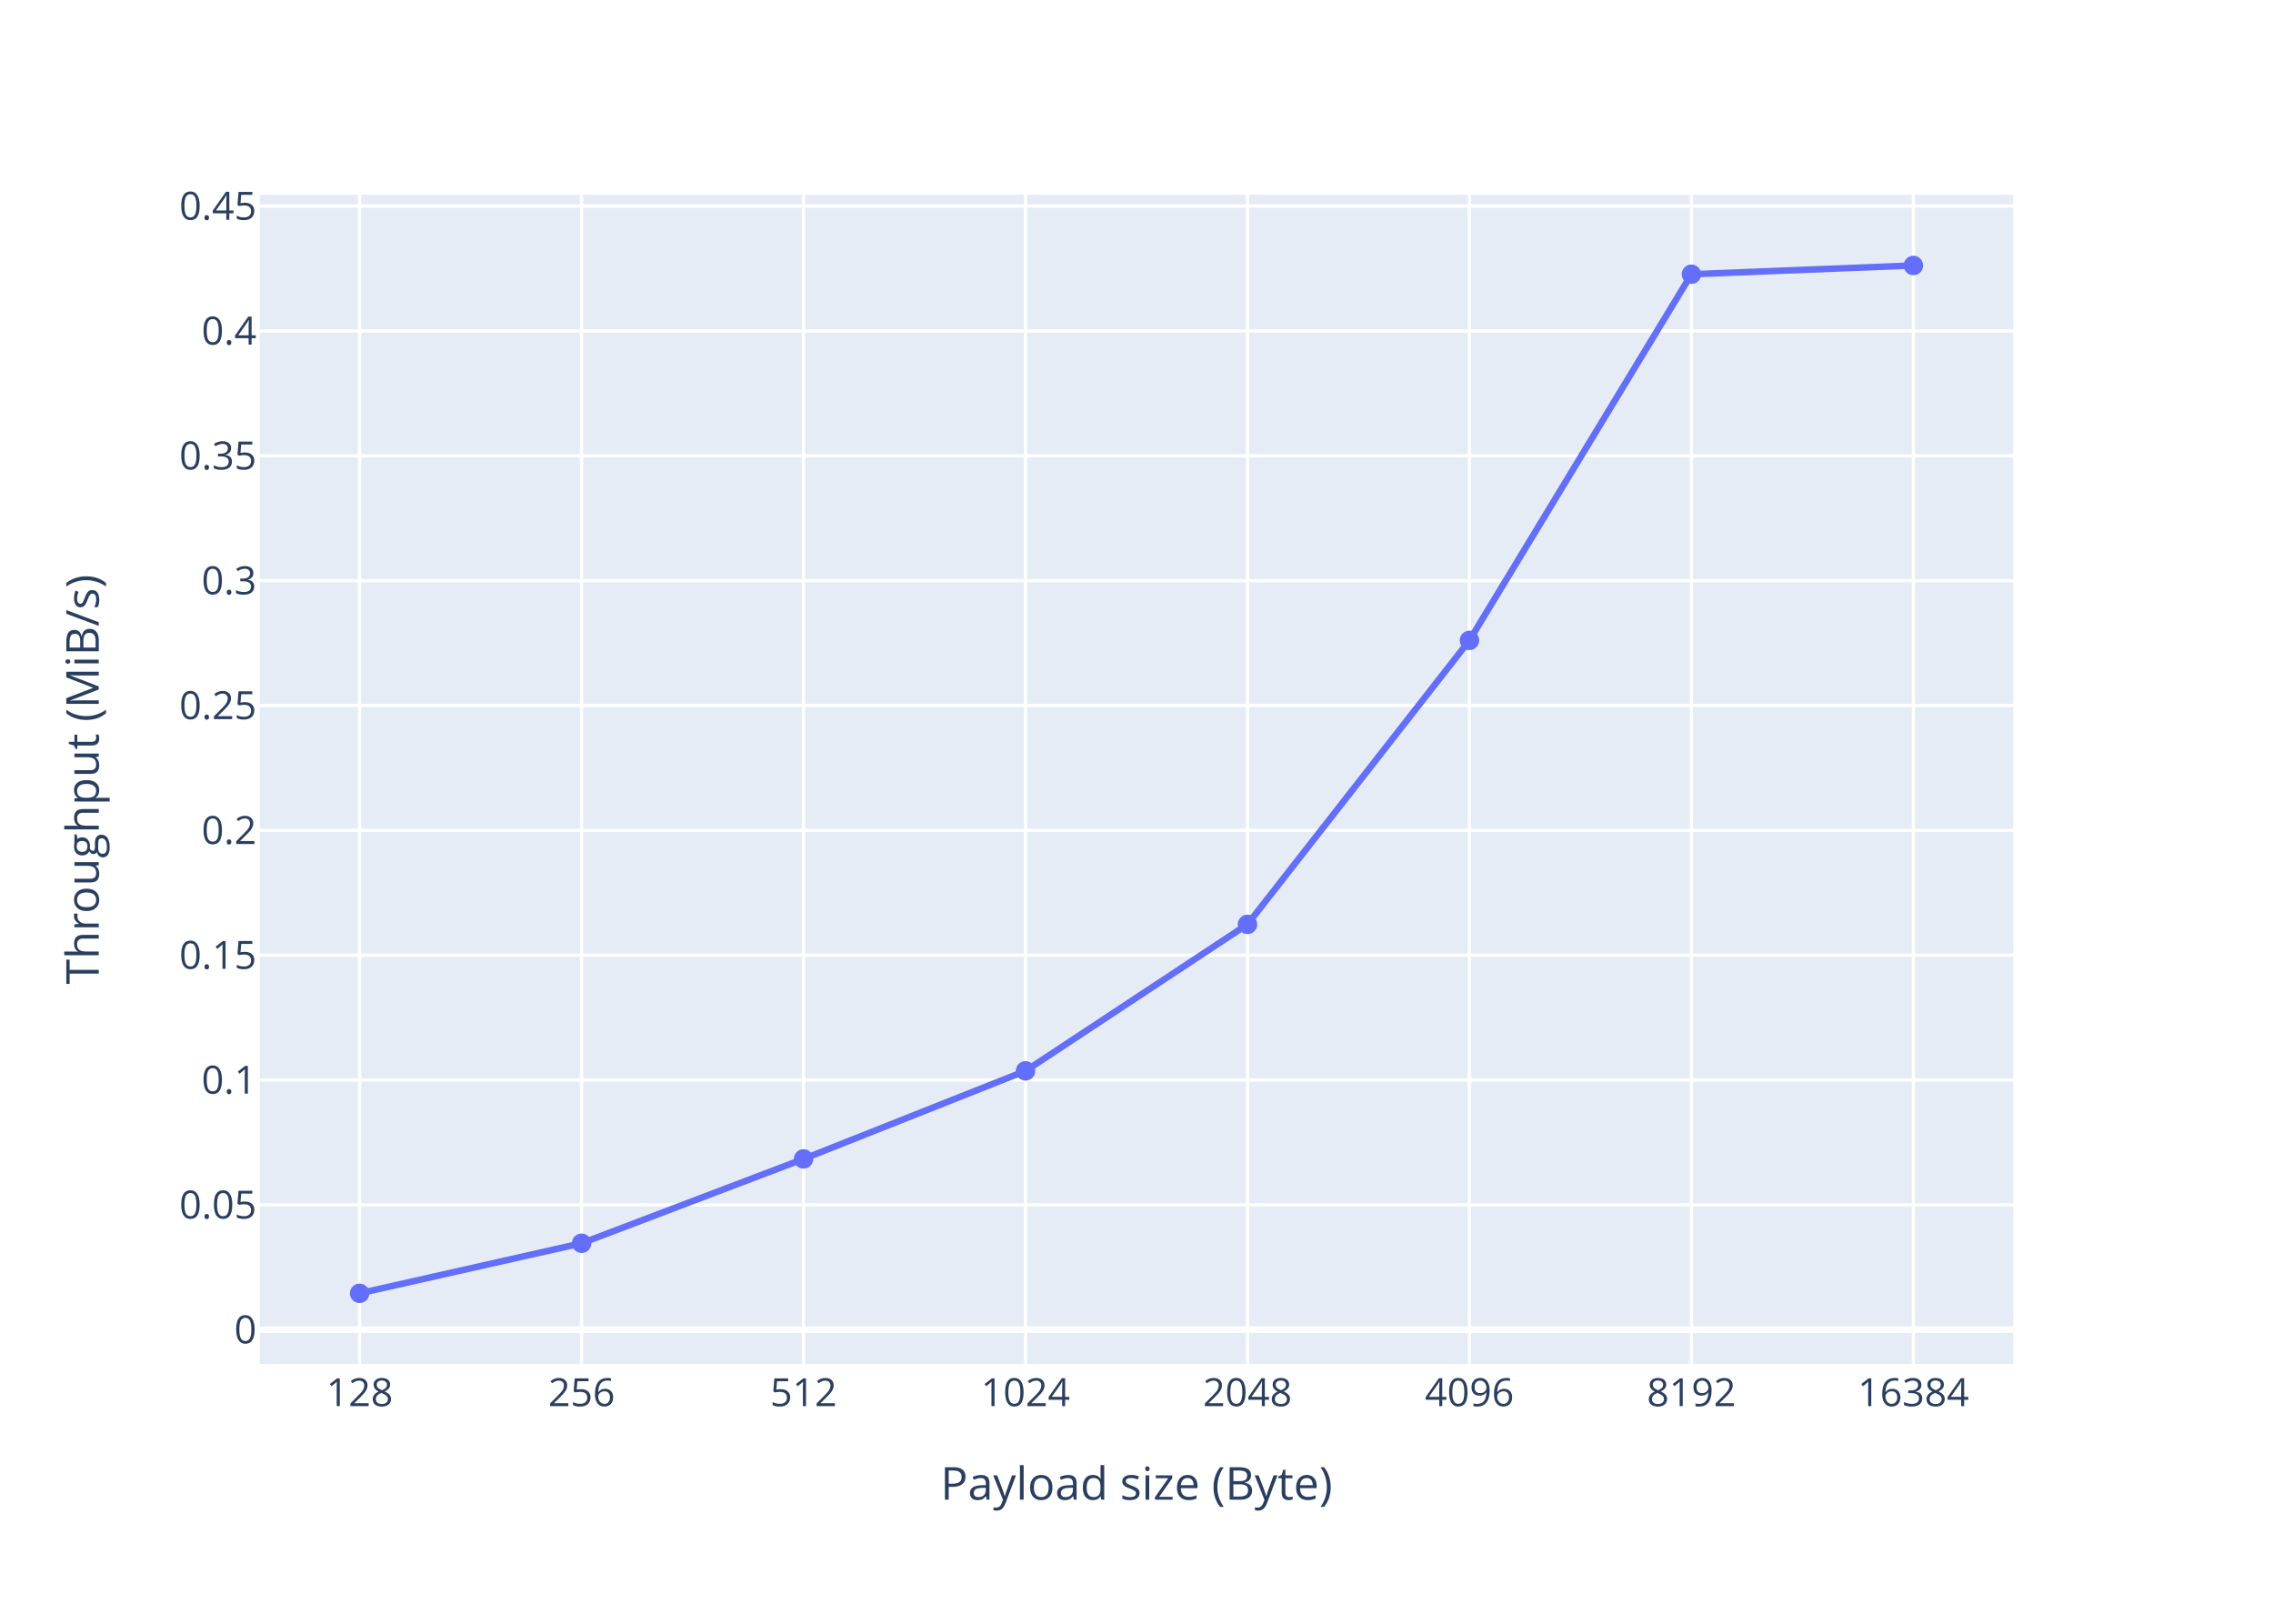
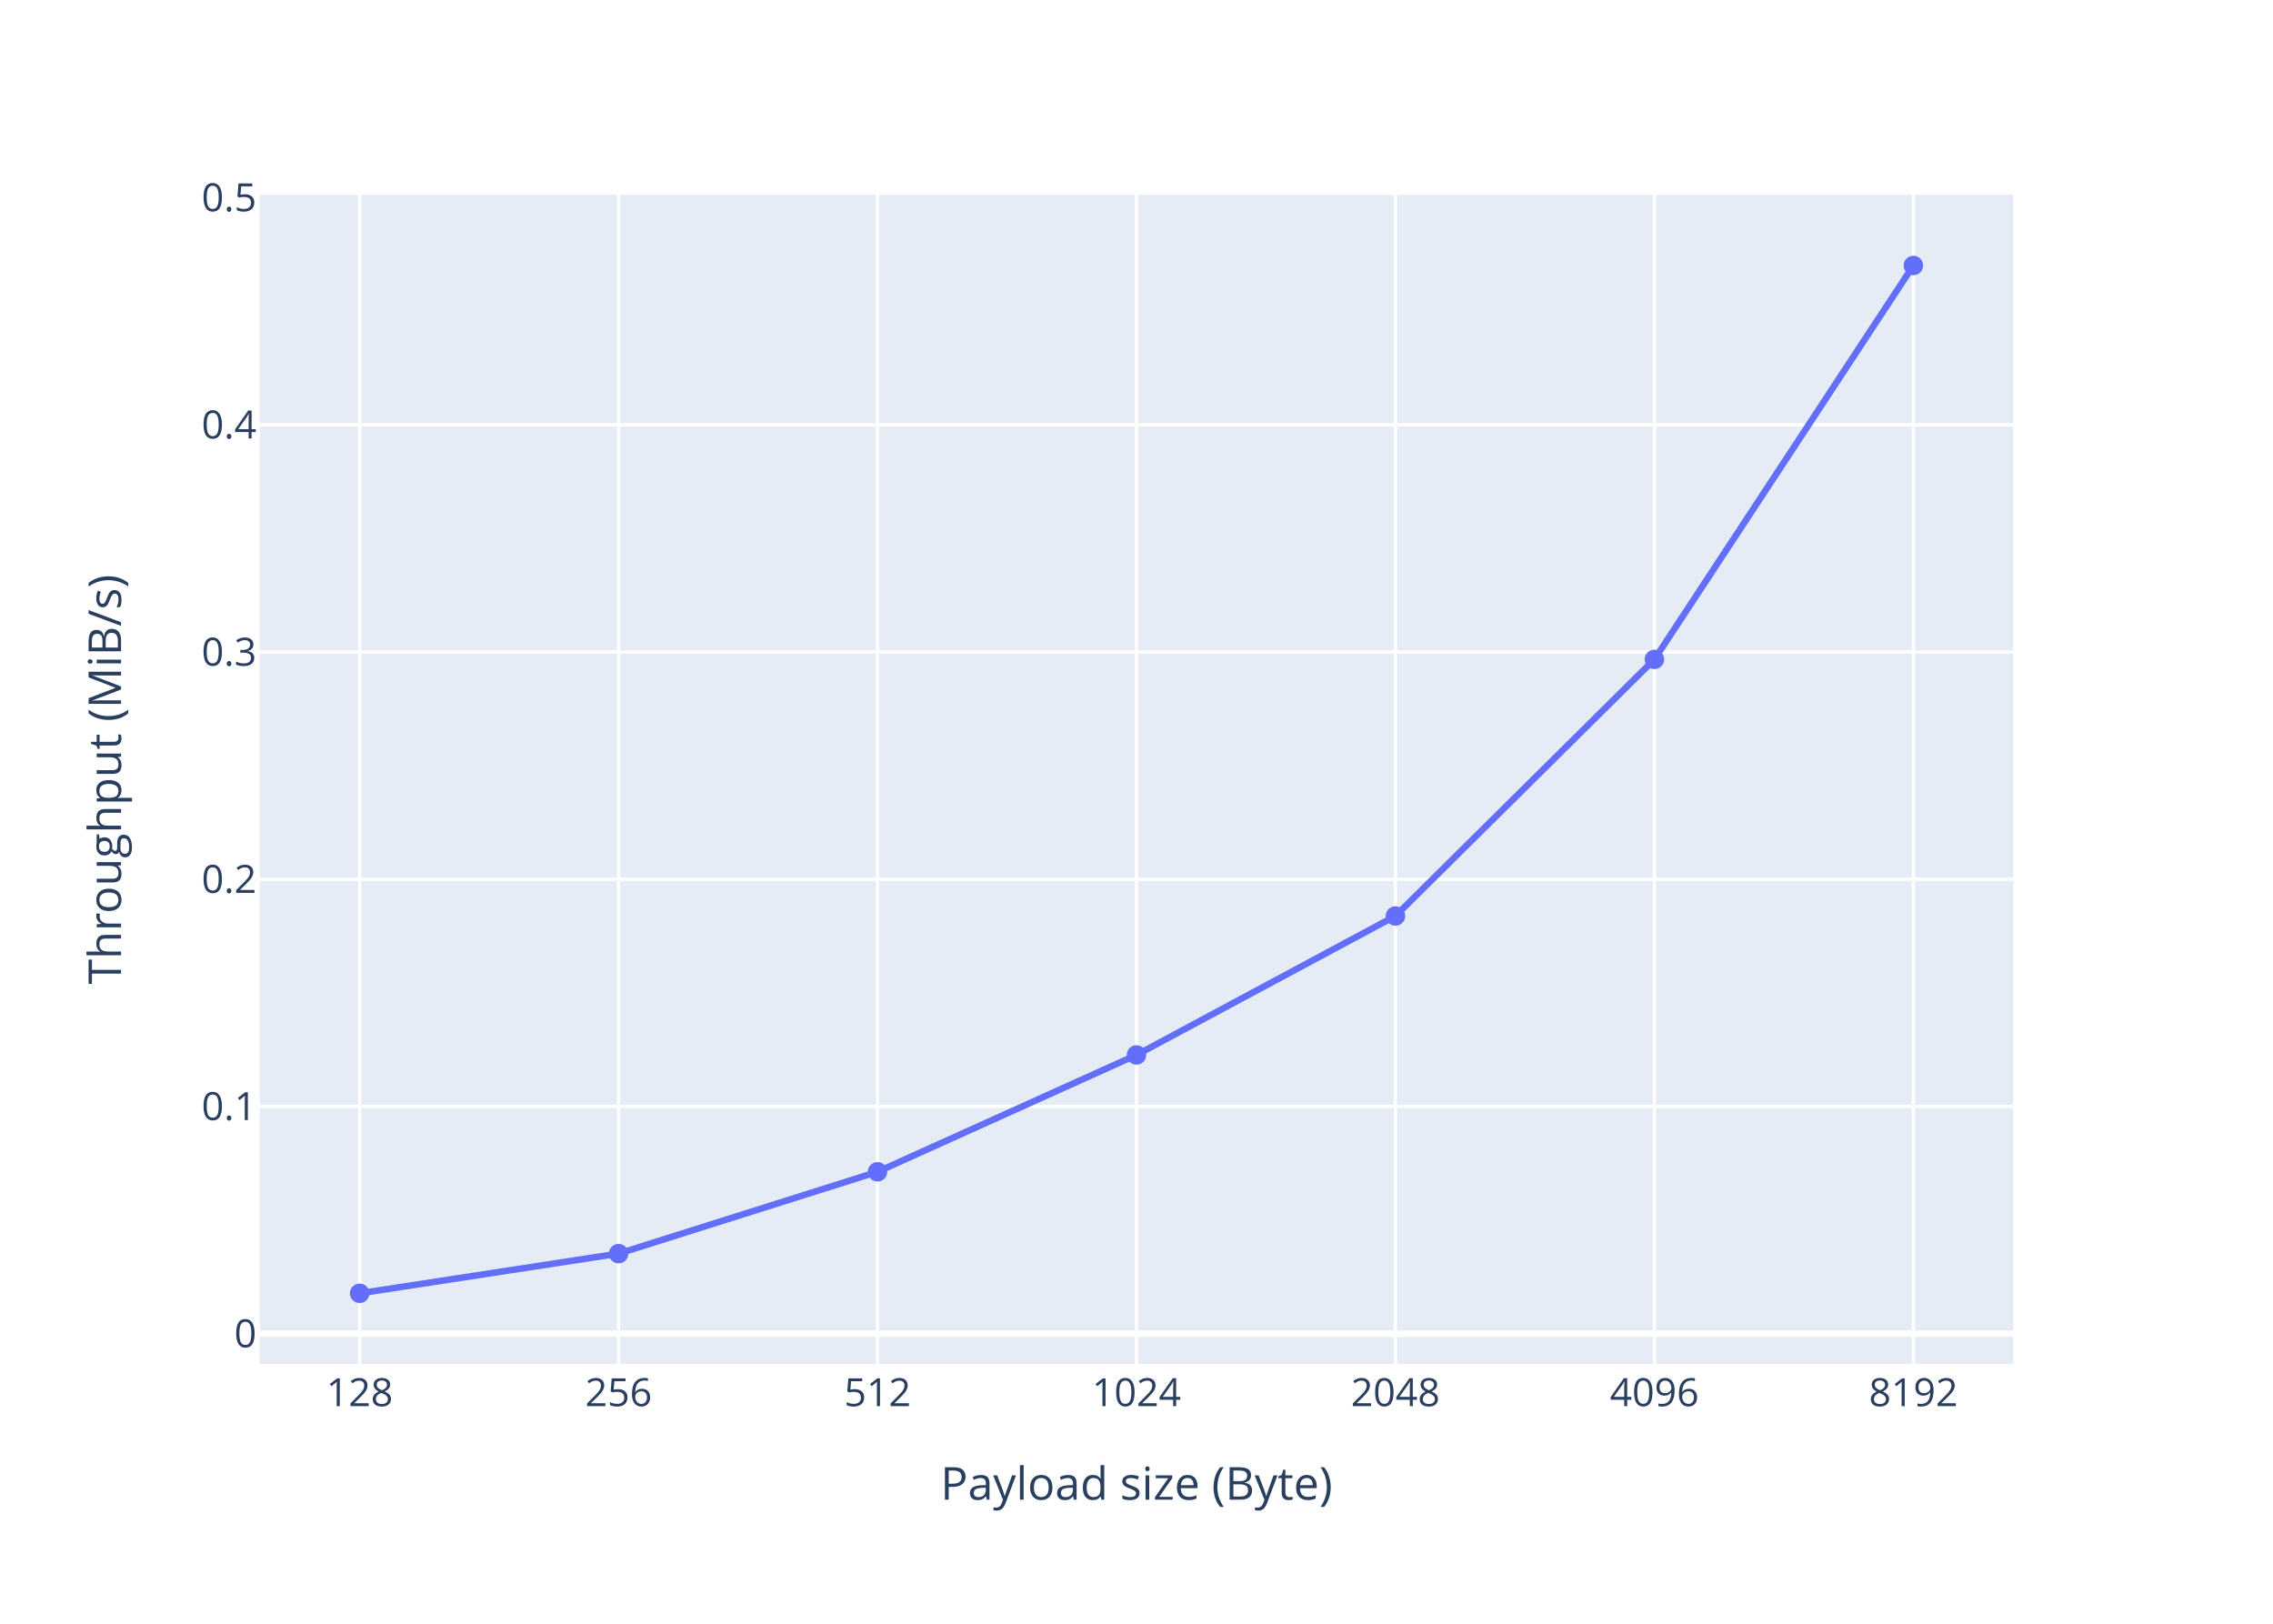
<svg xmlns="http://www.w3.org/2000/svg" class="main-svg" width="700" height="500" style="" viewBox="0 0 700 500">
  <rect x="0" y="0" width="700" height="500" style="fill: rgb(255, 255, 255); fill-opacity: 1;" />
-   <defs id="defs-a0e3c8">
+   <defs id="defs-4a92e4">
    <g class="clips">
-       <clipPath id="clipa0e3c8xyplot" class="plotclip">
+       <clipPath id="clip4a92e4xyplot" class="plotclip">
        <rect width="540" height="360" />
      </clipPath>
-       <clipPath class="axesclip" id="clipa0e3c8x">
+       <clipPath class="axesclip" id="clip4a92e4x">
        <rect x="80" y="0" width="540" height="500" />
      </clipPath>
-       <clipPath class="axesclip" id="clipa0e3c8y">
+       <clipPath class="axesclip" id="clip4a92e4y">
        <rect x="0" y="60" width="700" height="360" />
      </clipPath>
-       <clipPath class="axesclip" id="clipa0e3c8xy">
+       <clipPath class="axesclip" id="clip4a92e4xy">
        <rect x="80" y="60" width="540" height="360" />
      </clipPath>
    </g>
    <g class="gradients" />
    <g class="patterns" />
  </defs>
  <g class="bglayer">
    <rect class="bg" x="80" y="60" width="540" height="360" style="fill: rgb(229, 236, 246); fill-opacity: 1; stroke-width: 0;" />
  </g>
  <g class="layer-below">
    <g class="imagelayer" />
    <g class="shapelayer" />
  </g>
  <g class="cartesianlayer">
    <g class="subplot xy">
      <g class="layer-subplot">
        <g class="shapelayer" />
        <g class="imagelayer" />
      </g>
      <g class="gridlayer">
        <g class="x">
          <path class="xgrid crisp" transform="translate(110.75,0)" d="M0,60v360" style="stroke: rgb(255, 255, 255); stroke-opacity: 1; stroke-width: 1px;" />
-           <path class="xgrid crisp" transform="translate(179.11,0)" d="M0,60v360" style="stroke: rgb(255, 255, 255); stroke-opacity: 1; stroke-width: 1px;" />
-           <path class="xgrid crisp" transform="translate(247.46,0)" d="M0,60v360" style="stroke: rgb(255, 255, 255); stroke-opacity: 1; stroke-width: 1px;" />
-           <path class="xgrid crisp" transform="translate(315.82,0)" d="M0,60v360" style="stroke: rgb(255, 255, 255); stroke-opacity: 1; stroke-width: 1px;" />
-           <path class="xgrid crisp" transform="translate(384.18,0)" d="M0,60v360" style="stroke: rgb(255, 255, 255); stroke-opacity: 1; stroke-width: 1px;" />
-           <path class="xgrid crisp" transform="translate(452.54,0)" d="M0,60v360" style="stroke: rgb(255, 255, 255); stroke-opacity: 1; stroke-width: 1px;" />
-           <path class="xgrid crisp" transform="translate(520.89,0)" d="M0,60v360" style="stroke: rgb(255, 255, 255); stroke-opacity: 1; stroke-width: 1px;" />
+           <path class="xgrid crisp" transform="translate(190.5,0)" d="M0,60v360" style="stroke: rgb(255, 255, 255); stroke-opacity: 1; stroke-width: 1px;" />
+           <path class="xgrid crisp" transform="translate(270.25,0)" d="M0,60v360" style="stroke: rgb(255, 255, 255); stroke-opacity: 1; stroke-width: 1px;" />
+           <path class="xgrid crisp" transform="translate(350,0)" d="M0,60v360" style="stroke: rgb(255, 255, 255); stroke-opacity: 1; stroke-width: 1px;" />
+           <path class="xgrid crisp" transform="translate(429.75,0)" d="M0,60v360" style="stroke: rgb(255, 255, 255); stroke-opacity: 1; stroke-width: 1px;" />
+           <path class="xgrid crisp" transform="translate(509.5,0)" d="M0,60v360" style="stroke: rgb(255, 255, 255); stroke-opacity: 1; stroke-width: 1px;" />
          <path class="xgrid crisp" transform="translate(589.25,0)" d="M0,60v360" style="stroke: rgb(255, 255, 255); stroke-opacity: 1; stroke-width: 1px;" />
        </g>
        <g class="y">
-           <path class="ygrid crisp" transform="translate(0,371.02)" d="M80,0h540" style="stroke: rgb(255, 255, 255); stroke-opacity: 1; stroke-width: 1px;" />
-           <path class="ygrid crisp" transform="translate(0,332.57)" d="M80,0h540" style="stroke: rgb(255, 255, 255); stroke-opacity: 1; stroke-width: 1px;" />
-           <path class="ygrid crisp" transform="translate(0,294.13)" d="M80,0h540" style="stroke: rgb(255, 255, 255); stroke-opacity: 1; stroke-width: 1px;" />
-           <path class="ygrid crisp" transform="translate(0,255.69)" d="M80,0h540" style="stroke: rgb(255, 255, 255); stroke-opacity: 1; stroke-width: 1px;" />
-           <path class="ygrid crisp" transform="translate(0,217.24)" d="M80,0h540" style="stroke: rgb(255, 255, 255); stroke-opacity: 1; stroke-width: 1px;" />
-           <path class="ygrid crisp" transform="translate(0,178.8)" d="M80,0h540" style="stroke: rgb(255, 255, 255); stroke-opacity: 1; stroke-width: 1px;" />
-           <path class="ygrid crisp" transform="translate(0,140.35)" d="M80,0h540" style="stroke: rgb(255, 255, 255); stroke-opacity: 1; stroke-width: 1px;" />
-           <path class="ygrid crisp" transform="translate(0,101.91)" d="M80,0h540" style="stroke: rgb(255, 255, 255); stroke-opacity: 1; stroke-width: 1px;" />
-           <path class="ygrid crisp" transform="translate(0,63.46)" d="M80,0h540" style="stroke: rgb(255, 255, 255); stroke-opacity: 1; stroke-width: 1px;" />
+           <path class="ygrid crisp" transform="translate(0,340.7)" d="M80,0h540" style="stroke: rgb(255, 255, 255); stroke-opacity: 1; stroke-width: 1px;" />
+           <path class="ygrid crisp" transform="translate(0,270.74)" d="M80,0h540" style="stroke: rgb(255, 255, 255); stroke-opacity: 1; stroke-width: 1px;" />
+           <path class="ygrid crisp" transform="translate(0,200.78)" d="M80,0h540" style="stroke: rgb(255, 255, 255); stroke-opacity: 1; stroke-width: 1px;" />
+           <path class="ygrid crisp" transform="translate(0,130.81)" d="M80,0h540" style="stroke: rgb(255, 255, 255); stroke-opacity: 1; stroke-width: 1px;" />
        </g>
      </g>
      <g class="zerolinelayer">
-         <path class="yzl zl crisp" transform="translate(0,409.46)" d="M80,0h540" style="stroke: rgb(255, 255, 255); stroke-opacity: 1; stroke-width: 2px;" />
+         <path class="yzl zl crisp" transform="translate(0,410.67)" d="M80,0h540" style="stroke: rgb(255, 255, 255); stroke-opacity: 1; stroke-width: 2px;" />
      </g>
      <path class="xlines-below" />
      <path class="ylines-below" />
      <g class="overlines-below" />
      <g class="xaxislayer-below" />
      <g class="yaxislayer-below" />
      <g class="overaxes-below" />
-       <g class="plot" transform="translate(80,60)" clip-path="url(#clipa0e3c8xyplot)">
+       <g class="plot" transform="translate(80,60)" clip-path="url(#clip4a92e4xyplot)">
        <g class="scatterlayer mlayer">
-           <g class="trace scatter trace259f1f" style="stroke-miterlimit: 2; opacity: 1;">
+           <g class="trace scatter trace5309f3" style="stroke-miterlimit: 2; opacity: 1;">
            <g class="fills" />
            <g class="errorbars" />
            <g class="lines">
-               <path class="js-line" d="M30.75,338.25L99.11,322.84L167.46,296.87L235.82,269.76L304.18,224.64L372.54,137.19L440.89,24.45L509.25,21.75" style="vector-effect: non-scaling-stroke; fill: none; stroke: rgb(99, 110, 250); stroke-opacity: 1; stroke-width: 2px; opacity: 1;" />
+               <path class="js-line" d="M30.75,338.25L110.5,326.03L190.25,300.83L270,264.85L349.75,222.06L429.5,143.04L509.25,21.75" style="vector-effect: non-scaling-stroke; fill: none; stroke: rgb(99, 110, 250); stroke-opacity: 1; stroke-width: 2px; opacity: 1;" />
            </g>
            <g class="points">
              <path class="point" transform="translate(30.75,338.25)" d="M3,0A3,3 0 1,1 0,-3A3,3 0 0,1 3,0Z" style="opacity: 1; stroke-width: 0px; fill: rgb(99, 110, 250); fill-opacity: 1;" />
-               <path class="point" transform="translate(99.11,322.84)" d="M3,0A3,3 0 1,1 0,-3A3,3 0 0,1 3,0Z" style="opacity: 1; stroke-width: 0px; fill: rgb(99, 110, 250); fill-opacity: 1;" />
-               <path class="point" transform="translate(167.46,296.87)" d="M3,0A3,3 0 1,1 0,-3A3,3 0 0,1 3,0Z" style="opacity: 1; stroke-width: 0px; fill: rgb(99, 110, 250); fill-opacity: 1;" />
-               <path class="point" transform="translate(235.82,269.76)" d="M3,0A3,3 0 1,1 0,-3A3,3 0 0,1 3,0Z" style="opacity: 1; stroke-width: 0px; fill: rgb(99, 110, 250); fill-opacity: 1;" />
-               <path class="point" transform="translate(304.18,224.64)" d="M3,0A3,3 0 1,1 0,-3A3,3 0 0,1 3,0Z" style="opacity: 1; stroke-width: 0px; fill: rgb(99, 110, 250); fill-opacity: 1;" />
-               <path class="point" transform="translate(372.54,137.19)" d="M3,0A3,3 0 1,1 0,-3A3,3 0 0,1 3,0Z" style="opacity: 1; stroke-width: 0px; fill: rgb(99, 110, 250); fill-opacity: 1;" />
-               <path class="point" transform="translate(440.89,24.45)" d="M3,0A3,3 0 1,1 0,-3A3,3 0 0,1 3,0Z" style="opacity: 1; stroke-width: 0px; fill: rgb(99, 110, 250); fill-opacity: 1;" />
+               <path class="point" transform="translate(110.5,326.03)" d="M3,0A3,3 0 1,1 0,-3A3,3 0 0,1 3,0Z" style="opacity: 1; stroke-width: 0px; fill: rgb(99, 110, 250); fill-opacity: 1;" />
+               <path class="point" transform="translate(190.25,300.83)" d="M3,0A3,3 0 1,1 0,-3A3,3 0 0,1 3,0Z" style="opacity: 1; stroke-width: 0px; fill: rgb(99, 110, 250); fill-opacity: 1;" />
+               <path class="point" transform="translate(270,264.85)" d="M3,0A3,3 0 1,1 0,-3A3,3 0 0,1 3,0Z" style="opacity: 1; stroke-width: 0px; fill: rgb(99, 110, 250); fill-opacity: 1;" />
+               <path class="point" transform="translate(349.75,222.06)" d="M3,0A3,3 0 1,1 0,-3A3,3 0 0,1 3,0Z" style="opacity: 1; stroke-width: 0px; fill: rgb(99, 110, 250); fill-opacity: 1;" />
+               <path class="point" transform="translate(429.5,143.04)" d="M3,0A3,3 0 1,1 0,-3A3,3 0 0,1 3,0Z" style="opacity: 1; stroke-width: 0px; fill: rgb(99, 110, 250); fill-opacity: 1;" />
              <path class="point" transform="translate(509.25,21.75)" d="M3,0A3,3 0 1,1 0,-3A3,3 0 0,1 3,0Z" style="opacity: 1; stroke-width: 0px; fill: rgb(99, 110, 250); fill-opacity: 1;" />
            </g>
            <g class="text" />
          </g>
        </g>
      </g>
      <g class="overplot" />
      <path class="xlines-above crisp" d="M0,0" style="fill: none;" />
      <path class="ylines-above crisp" d="M0,0" style="fill: none;" />
      <g class="overlines-above" />
      <g class="xaxislayer-above">
        <g class="xtick">
          <text text-anchor="middle" x="0" y="433" transform="translate(110.75,0)" style="font-family: 'Open Sans', verdana, arial, sans-serif; font-size: 12px; fill: rgb(42, 63, 95); fill-opacity: 1; white-space: pre; opacity: 1;">128</text>
        </g>
        <g class="xtick">
-           <text text-anchor="middle" x="0" y="433" style="font-family: 'Open Sans', verdana, arial, sans-serif; font-size: 12px; fill: rgb(42, 63, 95); fill-opacity: 1; white-space: pre; opacity: 1;" transform="translate(179.11,0)">256</text>
+           <text text-anchor="middle" x="0" y="433" style="font-family: 'Open Sans', verdana, arial, sans-serif; font-size: 12px; fill: rgb(42, 63, 95); fill-opacity: 1; white-space: pre; opacity: 1;" transform="translate(190.5,0)">256</text>
        </g>
        <g class="xtick">
-           <text text-anchor="middle" x="0" y="433" style="font-family: 'Open Sans', verdana, arial, sans-serif; font-size: 12px; fill: rgb(42, 63, 95); fill-opacity: 1; white-space: pre; opacity: 1;" transform="translate(247.46,0)">512</text>
+           <text text-anchor="middle" x="0" y="433" style="font-family: 'Open Sans', verdana, arial, sans-serif; font-size: 12px; fill: rgb(42, 63, 95); fill-opacity: 1; white-space: pre; opacity: 1;" transform="translate(270.25,0)">512</text>
        </g>
        <g class="xtick">
-           <text text-anchor="middle" x="0" y="433" style="font-family: 'Open Sans', verdana, arial, sans-serif; font-size: 12px; fill: rgb(42, 63, 95); fill-opacity: 1; white-space: pre; opacity: 1;" transform="translate(315.82,0)">1024</text>
+           <text text-anchor="middle" x="0" y="433" style="font-family: 'Open Sans', verdana, arial, sans-serif; font-size: 12px; fill: rgb(42, 63, 95); fill-opacity: 1; white-space: pre; opacity: 1;" transform="translate(350,0)">1024</text>
        </g>
        <g class="xtick">
-           <text text-anchor="middle" x="0" y="433" style="font-family: 'Open Sans', verdana, arial, sans-serif; font-size: 12px; fill: rgb(42, 63, 95); fill-opacity: 1; white-space: pre; opacity: 1;" transform="translate(384.18,0)">2048</text>
+           <text text-anchor="middle" x="0" y="433" style="font-family: 'Open Sans', verdana, arial, sans-serif; font-size: 12px; fill: rgb(42, 63, 95); fill-opacity: 1; white-space: pre; opacity: 1;" transform="translate(429.75,0)">2048</text>
        </g>
        <g class="xtick">
-           <text text-anchor="middle" x="0" y="433" style="font-family: 'Open Sans', verdana, arial, sans-serif; font-size: 12px; fill: rgb(42, 63, 95); fill-opacity: 1; white-space: pre; opacity: 1;" transform="translate(452.54,0)">4096</text>
+           <text text-anchor="middle" x="0" y="433" style="font-family: 'Open Sans', verdana, arial, sans-serif; font-size: 12px; fill: rgb(42, 63, 95); fill-opacity: 1; white-space: pre; opacity: 1;" transform="translate(509.5,0)">4096</text>
        </g>
        <g class="xtick">
-           <text text-anchor="middle" x="0" y="433" style="font-family: 'Open Sans', verdana, arial, sans-serif; font-size: 12px; fill: rgb(42, 63, 95); fill-opacity: 1; white-space: pre; opacity: 1;" transform="translate(520.89,0)">8192</text>
-         </g>
-         <g class="xtick">
-           <text text-anchor="middle" x="0" y="433" style="font-family: 'Open Sans', verdana, arial, sans-serif; font-size: 12px; fill: rgb(42, 63, 95); fill-opacity: 1; white-space: pre; opacity: 1;" transform="translate(589.25,0)">16384</text>
+           <text text-anchor="middle" x="0" y="433" style="font-family: 'Open Sans', verdana, arial, sans-serif; font-size: 12px; fill: rgb(42, 63, 95); fill-opacity: 1; white-space: pre; opacity: 1;" transform="translate(589.25,0)">8192</text>
        </g>
      </g>
      <g class="yaxislayer-above">
        <g class="ytick">
-           <text text-anchor="end" x="79" y="4.2" transform="translate(0,409.46)" style="font-family: 'Open Sans', verdana, arial, sans-serif; font-size: 12px; fill: rgb(42, 63, 95); fill-opacity: 1; white-space: pre; opacity: 1;">0</text>
+           <text text-anchor="end" x="79" y="4.2" transform="translate(0,410.67)" style="font-family: 'Open Sans', verdana, arial, sans-serif; font-size: 12px; fill: rgb(42, 63, 95); fill-opacity: 1; white-space: pre; opacity: 1;">0</text>
        </g>
        <g class="ytick">
-           <text text-anchor="end" x="79" y="4.2" style="font-family: 'Open Sans', verdana, arial, sans-serif; font-size: 12px; fill: rgb(42, 63, 95); fill-opacity: 1; white-space: pre; opacity: 1;" transform="translate(0,371.02)">0.05</text>
+           <text text-anchor="end" x="79" y="4.2" style="font-family: 'Open Sans', verdana, arial, sans-serif; font-size: 12px; fill: rgb(42, 63, 95); fill-opacity: 1; white-space: pre; opacity: 1;" transform="translate(0,340.7)">0.1</text>
        </g>
        <g class="ytick">
-           <text text-anchor="end" x="79" y="4.2" style="font-family: 'Open Sans', verdana, arial, sans-serif; font-size: 12px; fill: rgb(42, 63, 95); fill-opacity: 1; white-space: pre; opacity: 1;" transform="translate(0,332.57)">0.1</text>
+           <text text-anchor="end" x="79" y="4.2" style="font-family: 'Open Sans', verdana, arial, sans-serif; font-size: 12px; fill: rgb(42, 63, 95); fill-opacity: 1; white-space: pre; opacity: 1;" transform="translate(0,270.74)">0.2</text>
        </g>
        <g class="ytick">
-           <text text-anchor="end" x="79" y="4.2" style="font-family: 'Open Sans', verdana, arial, sans-serif; font-size: 12px; fill: rgb(42, 63, 95); fill-opacity: 1; white-space: pre; opacity: 1;" transform="translate(0,294.13)">0.15</text>
+           <text text-anchor="end" x="79" y="4.2" style="font-family: 'Open Sans', verdana, arial, sans-serif; font-size: 12px; fill: rgb(42, 63, 95); fill-opacity: 1; white-space: pre; opacity: 1;" transform="translate(0,200.78)">0.3</text>
        </g>
        <g class="ytick">
-           <text text-anchor="end" x="79" y="4.2" style="font-family: 'Open Sans', verdana, arial, sans-serif; font-size: 12px; fill: rgb(42, 63, 95); fill-opacity: 1; white-space: pre; opacity: 1;" transform="translate(0,255.69)">0.2</text>
+           <text text-anchor="end" x="79" y="4.2" style="font-family: 'Open Sans', verdana, arial, sans-serif; font-size: 12px; fill: rgb(42, 63, 95); fill-opacity: 1; white-space: pre; opacity: 1;" transform="translate(0,130.81)">0.4</text>
        </g>
        <g class="ytick">
-           <text text-anchor="end" x="79" y="4.2" style="font-family: 'Open Sans', verdana, arial, sans-serif; font-size: 12px; fill: rgb(42, 63, 95); fill-opacity: 1; white-space: pre; opacity: 1;" transform="translate(0,217.24)">0.25</text>
-         </g>
-         <g class="ytick">
-           <text text-anchor="end" x="79" y="4.2" style="font-family: 'Open Sans', verdana, arial, sans-serif; font-size: 12px; fill: rgb(42, 63, 95); fill-opacity: 1; white-space: pre; opacity: 1;" transform="translate(0,178.8)">0.3</text>
-         </g>
-         <g class="ytick">
-           <text text-anchor="end" x="79" y="4.2" style="font-family: 'Open Sans', verdana, arial, sans-serif; font-size: 12px; fill: rgb(42, 63, 95); fill-opacity: 1; white-space: pre; opacity: 1;" transform="translate(0,140.35)">0.35</text>
-         </g>
-         <g class="ytick">
-           <text text-anchor="end" x="79" y="4.2" style="font-family: 'Open Sans', verdana, arial, sans-serif; font-size: 12px; fill: rgb(42, 63, 95); fill-opacity: 1; white-space: pre; opacity: 1;" transform="translate(0,101.91)">0.4</text>
-         </g>
-         <g class="ytick">
-           <text text-anchor="end" x="79" y="4.2" style="font-family: 'Open Sans', verdana, arial, sans-serif; font-size: 12px; fill: rgb(42, 63, 95); fill-opacity: 1; white-space: pre; opacity: 1;" transform="translate(0,63.46)">0.45</text>
+           <text text-anchor="end" x="79" y="4.2" style="font-family: 'Open Sans', verdana, arial, sans-serif; font-size: 12px; fill: rgb(42, 63, 95); fill-opacity: 1; white-space: pre; opacity: 1;" transform="translate(0,60.85)">0.5</text>
        </g>
      </g>
      <g class="overaxes-above" />
    </g>
  </g>
  <g class="polarlayer" />
  <g class="smithlayer" />
  <g class="ternarylayer" />
  <g class="geolayer" />
  <g class="funnelarealayer" />
  <g class="pielayer" />
  <g class="iciclelayer" />
  <g class="treemaplayer" />
  <g class="sunburstlayer" />
  <g class="glimages" />
-   <defs id="topdefs-a0e3c8">
+   <defs id="topdefs-4a92e4">
    <g class="clips" />
  </defs>
  <g class="layer-above">
    <g class="imagelayer" />
    <g class="shapelayer" />
  </g>
  <g class="infolayer">
    <g class="g-gtitle" />
    <g class="g-xtitle">
      <text class="xtitle" x="350" y="461.8" text-anchor="middle" style="font-family: 'Open Sans', verdana, arial, sans-serif; font-size: 14px; fill: rgb(42, 63, 95); opacity: 1; font-weight: normal; white-space: pre;">Payload size (Byte)</text>
    </g>
    <g class="g-ytitle">
-       <text class="ytitle" transform="rotate(-90,30.41875,240)" x="30.419" y="240" text-anchor="middle" style="font-family: 'Open Sans', verdana, arial, sans-serif; font-size: 14px; fill: rgb(42, 63, 95); opacity: 1; font-weight: normal; white-space: pre;">Throughput (MiB/s)</text>
+       <text class="ytitle" transform="rotate(-90,37.27813,240)" x="37.278" y="240" text-anchor="middle" style="font-family: 'Open Sans', verdana, arial, sans-serif; font-size: 14px; fill: rgb(42, 63, 95); opacity: 1; font-weight: normal; white-space: pre;">Throughput (MiB/s)</text>
    </g>
  </g>
</svg>
